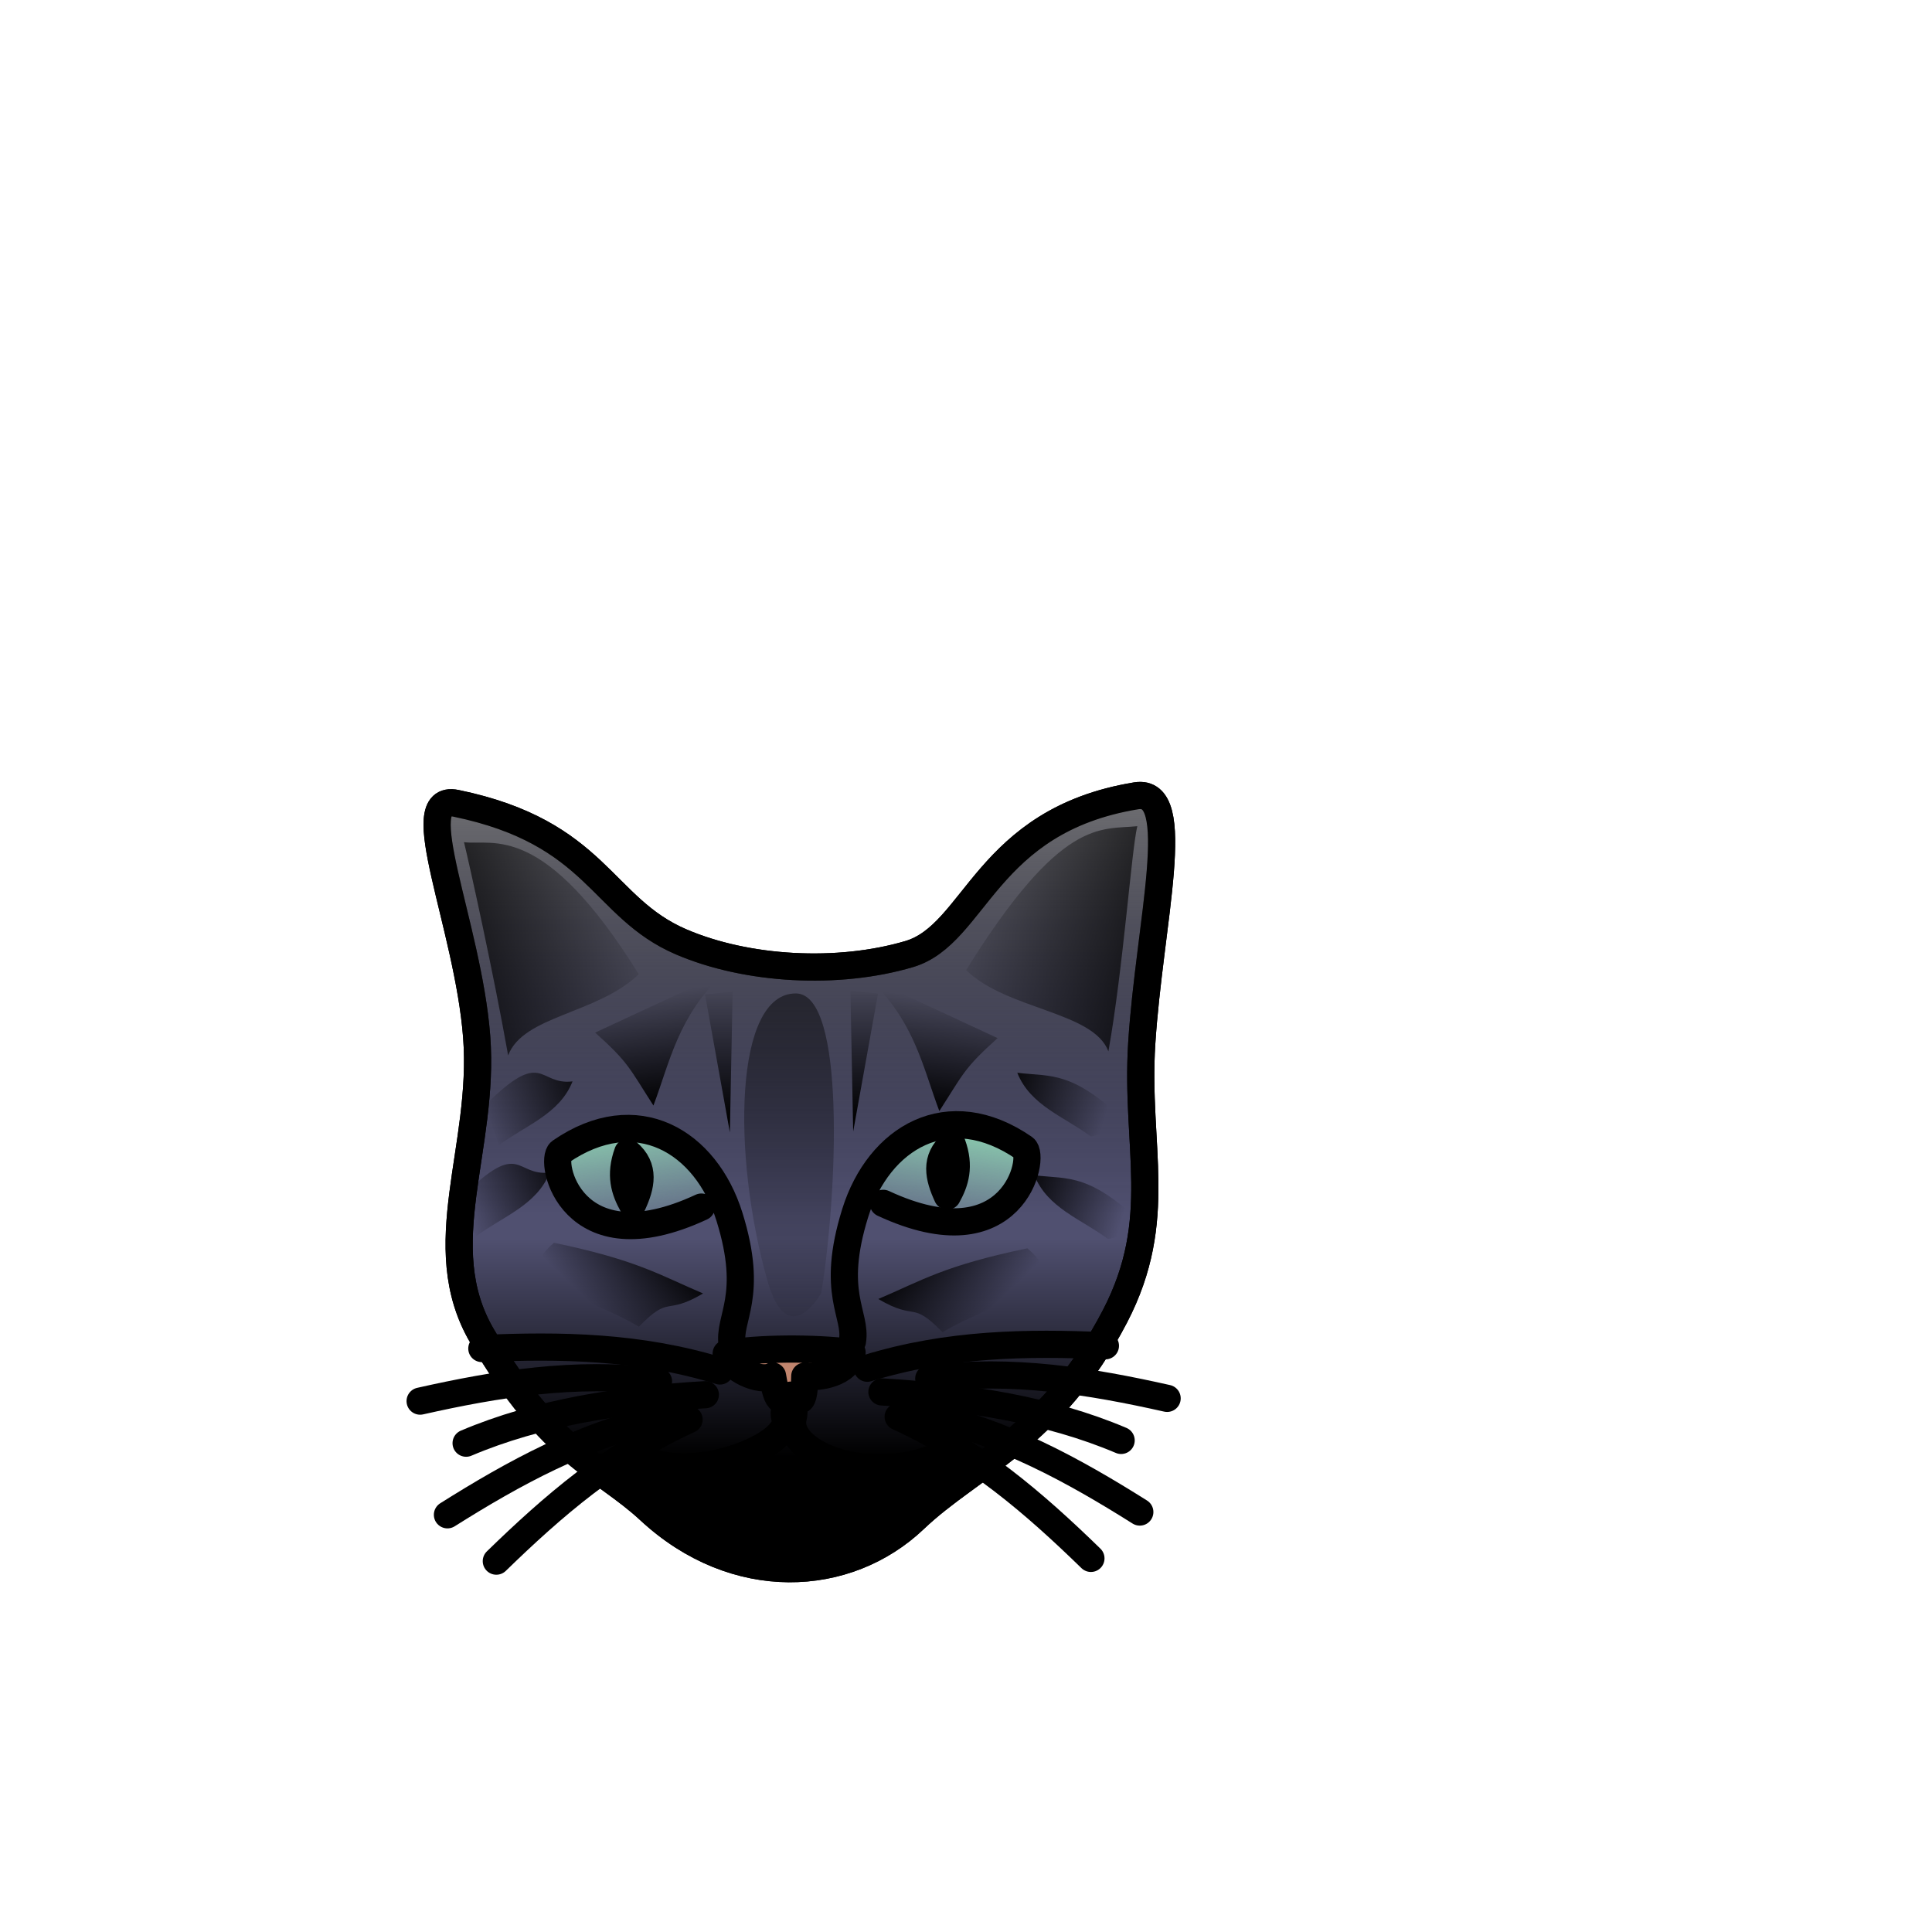
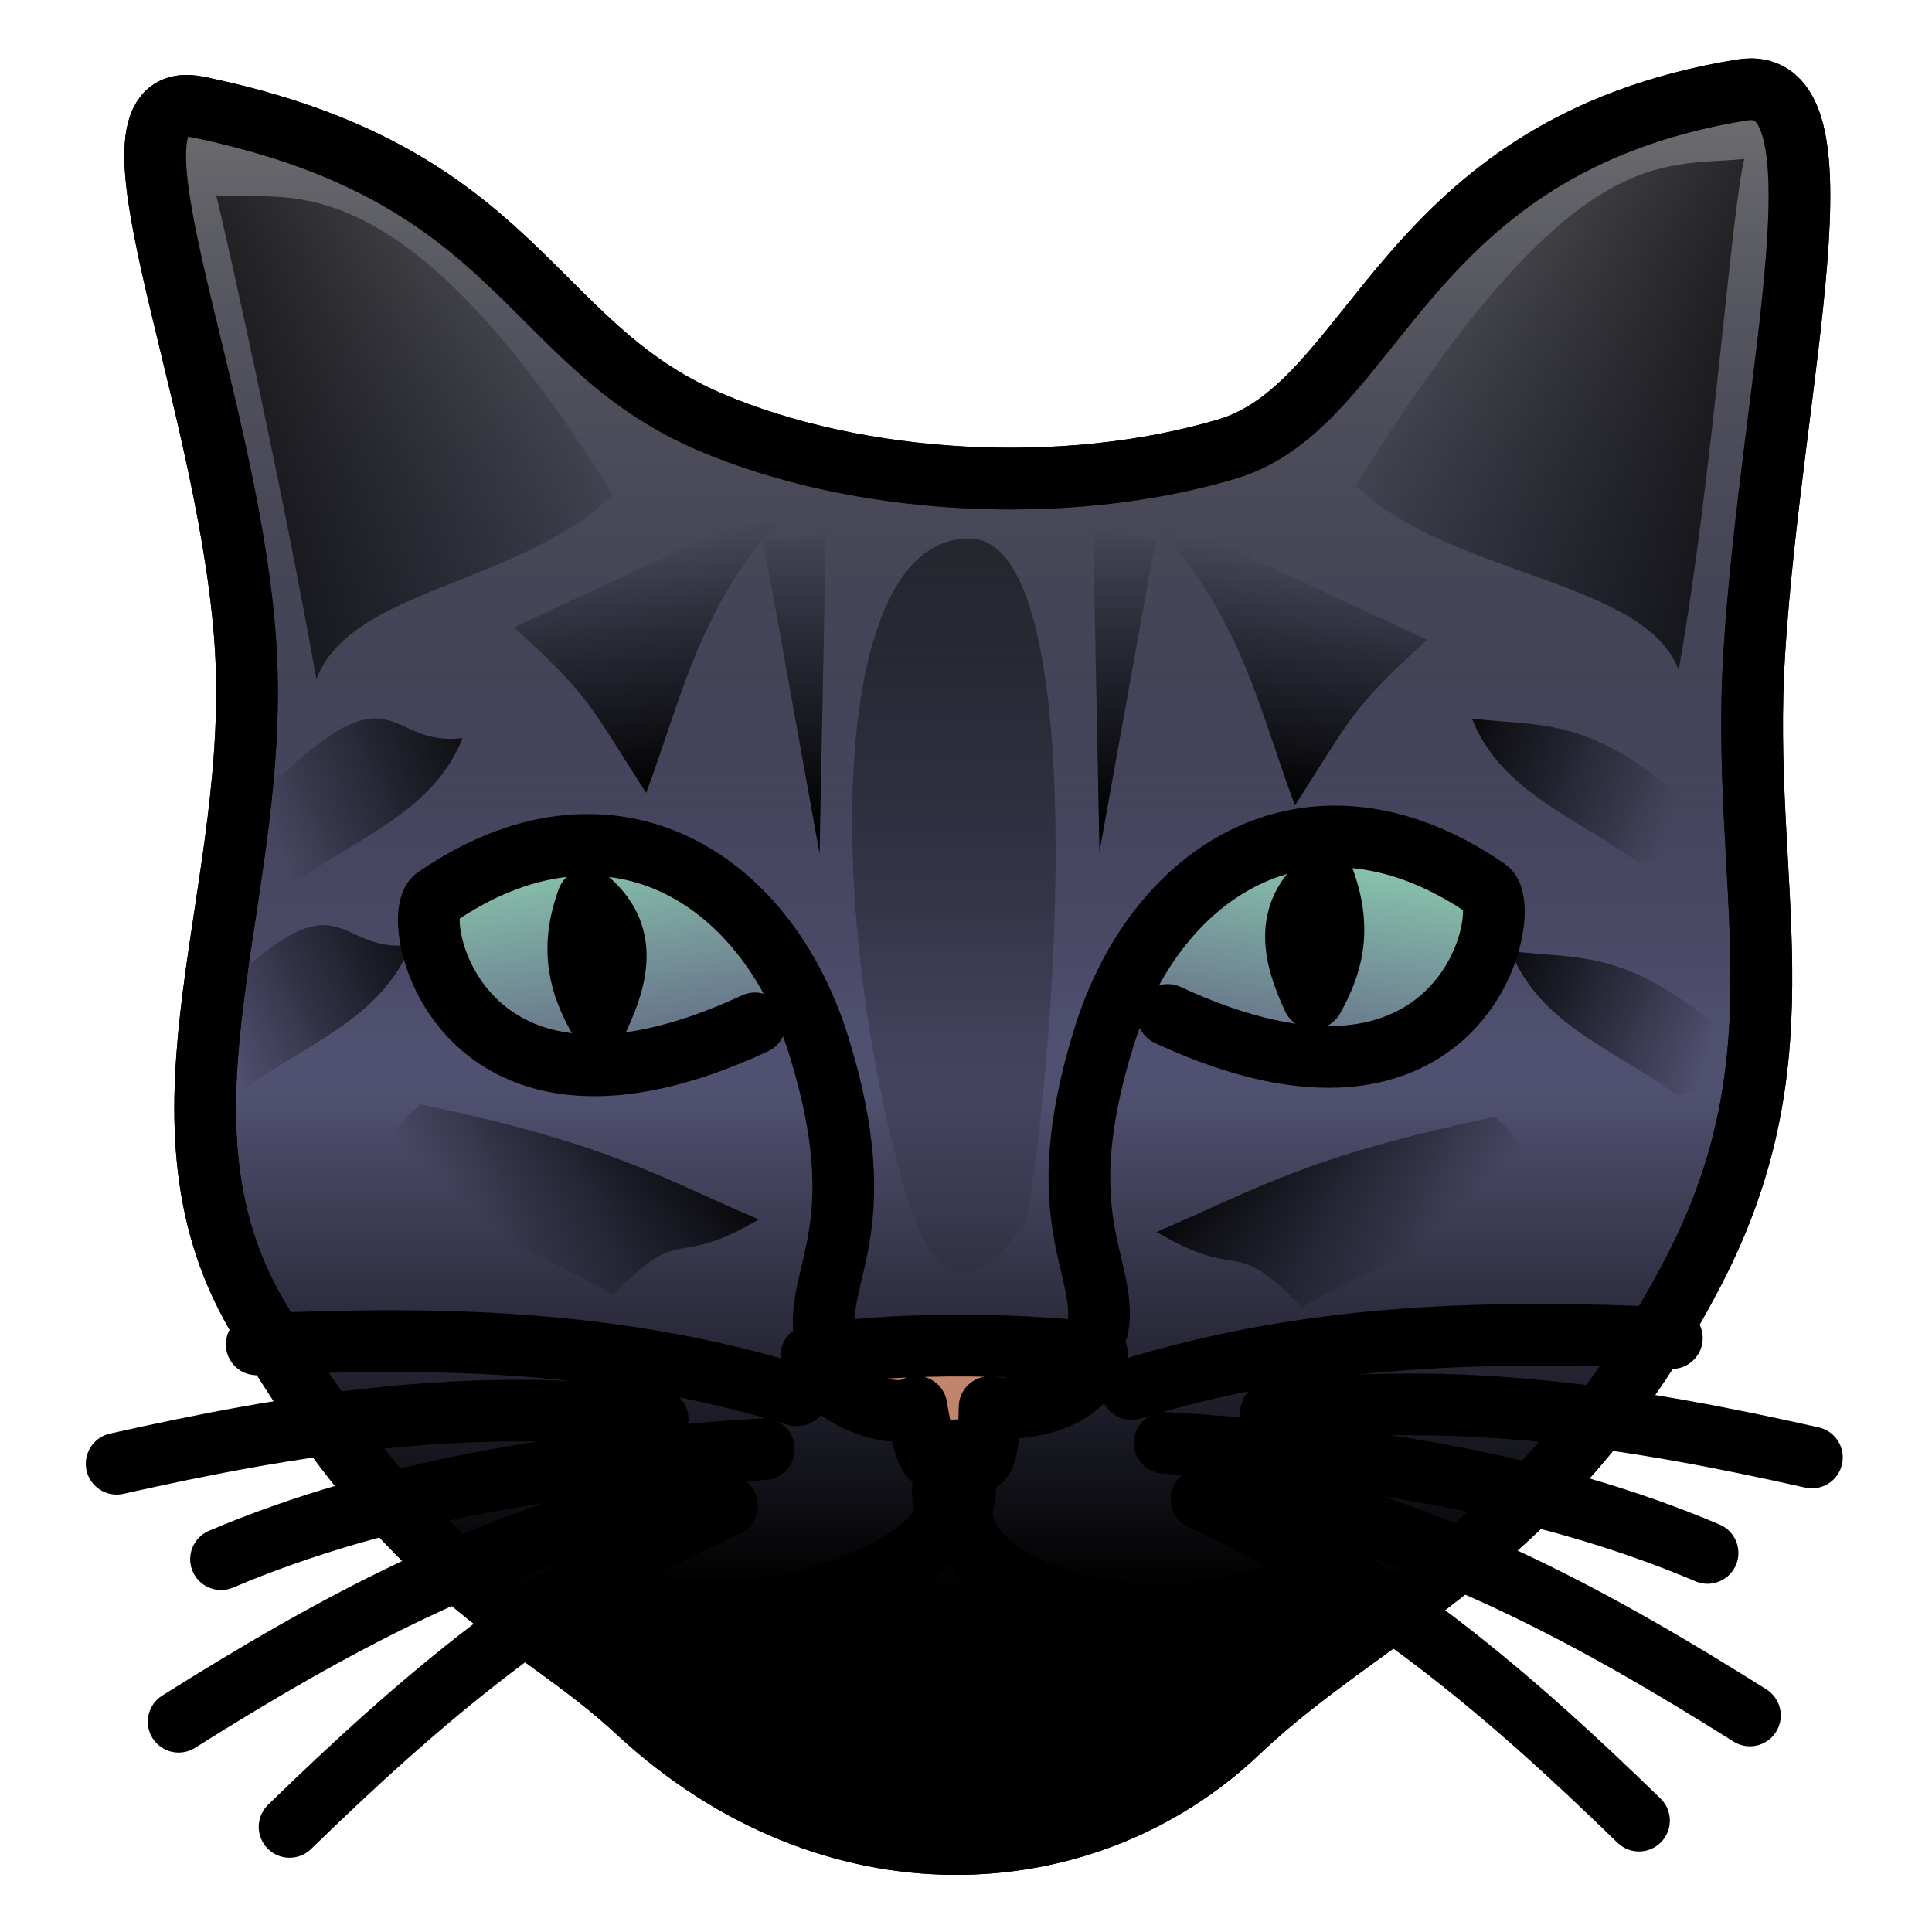
- <svg xmlns="http://www.w3.org/2000/svg" xmlns:xlink="http://www.w3.org/1999/xlink" overflow="hidden" viewBox="-19 -111 1137 1137" id="svg36220" version="1.0">
+ <svg xmlns="http://www.w3.org/2000/svg" xmlns:xlink="http://www.w3.org/1999/xlink" overflow="hidden" viewBox="198 334 501 501" id="svg36220" version="1.0">
  <defs id="defs36222">
    <linearGradient id="linearGradient3284">
      <stop style="stop-color:#808080;stop-opacity:1;" offset="0" id="stop3286" />
      <stop style="stop-color:#000000;stop-opacity:0;" offset="1" id="stop3288" />
    </linearGradient>
    <linearGradient id="linearGradient3268">
      <stop style="stop-color:#8accae;stop-opacity:1;" offset="0" id="stop3270" />
      <stop style="stop-color:#9fc1cd;stop-opacity:0;" offset="1" id="stop3272" />
    </linearGradient>
    <linearGradient id="linearGradient2305">
      <stop style="stop-color:#000000;stop-opacity:1;" offset="0" id="stop2307" />
      <stop style="stop-color:#000000;stop-opacity:0;" offset="1" id="stop2309" />
    </linearGradient>
    <linearGradient id="linearGradient2507">
      <stop style="stop-color:#000000;stop-opacity:1;" offset="0" id="stop2509" />
      <stop style="stop-color:#505070;stop-opacity:1;" offset="1" id="stop2511" />
    </linearGradient>
    <linearGradient xlink:href="#linearGradient2305" id="linearGradient2311" x1="2394.735" y1="-485" x2="2394.735" y2="-938.333" gradientUnits="userSpaceOnUse" gradientTransform="matrix(0.172296,0,0,0.172296,-8.565428,632.0951)" />
    <linearGradient xlink:href="#linearGradient2305" id="linearGradient2313" x1="2087.14" y1="-485" x2="2033.252" y2="-862.516" gradientUnits="userSpaceOnUse" gradientTransform="matrix(0.172296,0,0,0.172296,9.474464,623.1773)" />
    <linearGradient xlink:href="#linearGradient2305" id="linearGradient2317" gradientUnits="userSpaceOnUse" gradientTransform="matrix(1.681728e-2,-0.171473,0.171473,1.681728e-2,339.9256,1003.6)" x1="2470.081" y1="-364.988" x2="2309.711" y2="-733.761" />
    <linearGradient xlink:href="#linearGradient2305" id="linearGradient2323" gradientUnits="userSpaceOnUse" x1="2234.743" y1="-614.407" x2="1987.283" y2="-832.365" gradientTransform="matrix(6.907793e-3,-0.172157,0.172157,6.907793e-3,463.981,1009.366)" />
    <linearGradient xlink:href="#linearGradient2305" id="linearGradient2333" gradientUnits="userSpaceOnUse" x1="2087.14" y1="-485" x2="2033.252" y2="-862.516" gradientTransform="matrix(-0.172296,0,0,0.172296,889.8839,626.4261)" />
    <linearGradient xlink:href="#linearGradient2305" id="linearGradient2335" gradientUnits="userSpaceOnUse" gradientTransform="matrix(-0.172296,0,0,0.172296,902.2034,631.5868)" x1="2394.735" y1="-485" x2="2394.735" y2="-938.333" />
    <linearGradient xlink:href="#linearGradient2305" id="linearGradient2337" gradientUnits="userSpaceOnUse" gradientTransform="matrix(-1.681728e-2,-0.171473,-0.171473,1.681728e-2,554.3554,1005.224)" x1="2437.968" y1="-388.633" x2="2293.654" y2="-745.584" />
    <linearGradient xlink:href="#linearGradient2305" id="linearGradient2339" gradientUnits="userSpaceOnUse" gradientTransform="matrix(-6.907793e-3,-0.172157,-0.172157,6.907793e-3,428.6757,1012.614)" x1="2234.743" y1="-614.407" x2="1987.283" y2="-832.365" />
    <linearGradient xlink:href="#linearGradient2305" id="linearGradient2363" gradientUnits="userSpaceOnUse" x1="1647.14" y1="-382.909" x2="2633.252" y2="-582.909" gradientTransform="matrix(0.155805,0,0,0.155805,-41.94562,535.8173)" />
    <linearGradient xlink:href="#linearGradient2305" id="linearGradient2367" gradientUnits="userSpaceOnUse" gradientTransform="matrix(-0.155805,0,0,0.155805,948.4112,533.4479)" x1="1647.14" y1="-382.909" x2="2633.252" y2="-582.909" />
    <linearGradient xlink:href="#linearGradient2305" id="linearGradient3256" gradientUnits="userSpaceOnUse" gradientTransform="matrix(0.170105,-2.738572e-2,-2.738572e-2,-0.170105,25.9725,498.9411)" x1="2653.51" y1="1167.897" x2="2228.905" y2="-1469.516" />
    <linearGradient xlink:href="#linearGradient2305" id="linearGradient3260" gradientUnits="userSpaceOnUse" gradientTransform="matrix(-1.681728e-2,-0.171473,-0.171473,1.681728e-2,544.3032,944.911)" x1="2437.968" y1="-388.633" x2="2293.654" y2="-745.584" />
    <linearGradient xlink:href="#linearGradient2305" id="linearGradient3264" gradientUnits="userSpaceOnUse" gradientTransform="matrix(1.681728e-2,-0.171473,0.171473,1.681728e-2,353.3285,949.9882)" x1="2470.081" y1="-364.988" x2="2309.711" y2="-733.761" />
    <linearGradient xlink:href="#linearGradient3268" id="linearGradient3274" x1="337.506" y1="472.642" x2="352.788" y2="578.182" gradientUnits="userSpaceOnUse" gradientTransform="matrix(0.710798,0,0,0.710798,115.3628,215.2881)" />
    <linearGradient xlink:href="#linearGradient3268" id="linearGradient3278" gradientUnits="userSpaceOnUse" x1="337.506" y1="472.642" x2="352.788" y2="578.182" gradientTransform="matrix(-0.710798,0,0,0.710798,778.7826,216.4727)" />
    <linearGradient xlink:href="#linearGradient3284" id="linearGradient3290" x1="466.629" y1="160.42" x2="466.629" y2="546.33" gradientUnits="userSpaceOnUse" gradientTransform="matrix(0.710798,0,0,0.710798,115.3628,215.2882)" />
    <linearGradient xlink:href="#linearGradient2507" id="linearGradient3296" gradientUnits="userSpaceOnUse" x1="472.81" y1="747.087" x2="472.81" y2="566.33" gradientTransform="matrix(0.710798,0,0,0.710798,115.3628,215.2882)" />
  </defs>
  <g id="layer1">
    <path style="fill:url(#linearGradient3296);fill-opacity:1;fill-rule:evenodd;stroke:#000000;stroke-width:16;stroke-linecap:round;stroke-linejoin:round;stroke-miterlimit:4;stroke-dasharray:none;stroke-opacity:1" d="M 381.839,443.295 C 334.689,423.05 332.714,378.975 249.319,361.756 C 220.502,355.806 256.459,433.346 261.517,499.004 C 266.576,564.672 233.771,622.138 264.554,674.994 C 305.461,745.237 335.546,752.11 363.238,777.808 C 413.675,824.612 479.427,820.922 519.227,783.007 C 552.897,750.93 600.201,734.895 637.215,663.592 C 666.831,606.54 649.094,563.765 652.925,503.05 C 657.393,432.225 678.672,352.585 649.601,357.353 C 560.689,371.934 555.369,438.863 516.044,450.49 C 474.145,462.876 420.604,459.941 381.839,443.295 z " id="path3294" />
    <path id="path3280" d="M 381.839,443.295 C 334.689,423.05 332.714,378.975 249.319,361.756 C 220.502,355.806 256.459,433.346 261.517,499.004 C 266.576,564.672 233.771,622.138 264.554,674.994 C 305.461,745.237 335.546,752.11 363.238,777.808 C 413.675,824.612 479.427,820.922 519.227,783.007 C 552.897,750.93 600.201,734.895 637.215,663.592 C 666.831,606.54 649.094,563.765 652.925,503.05 C 657.393,432.225 678.672,352.585 649.601,357.353 C 560.689,371.934 555.369,438.863 516.044,450.49 C 474.145,462.876 420.604,459.941 381.839,443.295 z " style="fill:url(#linearGradient3290);fill-opacity:1;fill-rule:evenodd;stroke:#000000;stroke-width:16;stroke-linecap:round;stroke-linejoin:round;stroke-miterlimit:4;stroke-dasharray:none;stroke-opacity:1" />
    <path style="fill:url(#linearGradient3278);fill-opacity:1;fill-rule:evenodd;stroke:none;stroke-width:16;stroke-linecap:round;stroke-linejoin:round;stroke-miterlimit:4;stroke-dasharray:none;stroke-opacity:1" d="M 492.482,596.471 C 506.287,552.147 544.628,538.728 583.223,567.965 C 592.841,575.25 569.858,636.785 492.482,596.471 z " id="path3276" />
    <path id="path3266" d="M 401.663,595.287 C 387.858,550.962 349.518,537.543 310.922,566.78 C 301.305,574.066 324.287,635.6 401.663,595.287 z " style="fill:url(#linearGradient3274);fill-opacity:1;fill-rule:evenodd;stroke:none;stroke-width:16;stroke-linecap:round;stroke-linejoin:round;stroke-miterlimit:4;stroke-dasharray:none;stroke-opacity:1" />
    <path id="path2267" d="M 408.369,685.567 C 410.405,694.581 428.37,702.883 435.656,698.792 C 439.137,720.59 442.674,710.634 446.217,710.072 C 449.355,709.574 454.23,722.044 454.62,698.887 C 462.574,700.183 480.616,697.2 481.871,685.491 L 482.445,684.917 C 459.321,682.017 426.899,682.341 408.369,685.567 z " style="fill:#c1856e;fill-opacity:1;fill-rule:evenodd;stroke:#000000;stroke-width:16;stroke-linecap:round;stroke-linejoin:round;stroke-miterlimit:4;stroke-dasharray:none;stroke-opacity:1" />
    <path style="fill:none;fill-opacity:0.75;fill-rule:evenodd;stroke:#000000;stroke-width:16;stroke-linecap:round;stroke-linejoin:round;stroke-miterlimit:4;stroke-dasharray:none;stroke-opacity:1" d="M 404.706,695.829 C 357.065,681.205 310.698,680.584 264.572,682.62" id="path2281" />
    <path id="path2283" d="M 368.523,701.943 C 319.054,695.92 273.299,703.459 228.249,713.571" style="fill:none;fill-opacity:0.75;fill-rule:evenodd;stroke:#000000;stroke-width:16;stroke-linecap:round;stroke-linejoin:round;stroke-miterlimit:4;stroke-dasharray:none;stroke-opacity:1" />
    <path style="fill:none;fill-opacity:0.75;fill-rule:evenodd;stroke:#000000;stroke-width:16;stroke-linecap:round;stroke-linejoin:round;stroke-miterlimit:4;stroke-dasharray:none;stroke-opacity:1" d="M 396.088,709.79 C 346.342,712.758 297.815,720.277 255.316,738.323" id="path2285" />
    <path id="path2289" d="M 529.648,747.376 C 487.087,762.806 443.237,742.681 447.757,723.596 C 450.635,711.444 440.221,714.758 442.912,723.588 C 447.642,739.106 389.121,762.956 358.605,747.01" style="fill:none;fill-opacity:0.75;fill-rule:evenodd;stroke:#000000;stroke-width:16;stroke-linecap:round;stroke-linejoin:round;stroke-miterlimit:4;stroke-dasharray:none;stroke-opacity:1" />
    <path style="fill:none;fill-opacity:0.75;fill-rule:evenodd;stroke:#000000;stroke-width:16;stroke-linecap:round;stroke-linejoin:round;stroke-miterlimit:4;stroke-dasharray:none;stroke-opacity:1" d="M 411.902,680.502 C 409.246,664.573 425.05,652.463 410.294,605.086 C 396.489,560.761 355.612,535.993 310.922,566.78 C 303.707,571.751 316.932,635.164 393.768,599.373" id="path2291" />
    <path style="fill:#000000;fill-opacity:1;fill-rule:evenodd;stroke:#000000;stroke-width:16;stroke-linecap:round;stroke-linejoin:round;stroke-miterlimit:4;stroke-dasharray:none;stroke-opacity:1" d="M 350.426,567.245 C 360.86,576.11 358.385,586.827 353.22,597.929 C 348.609,589.649 345.587,580.528 350.426,567.245 z " id="path2293" />
    <path style="fill:url(#linearGradient2313);fill-opacity:1;fill-rule:evenodd;stroke:none;stroke-width:16;stroke-linecap:round;stroke-linejoin:round;stroke-miterlimit:4;stroke-dasharray:none;stroke-opacity:1" d="M 331.256,496.686 C 351.132,514.524 351.29,517.49 365.552,539.614 C 375.388,513.578 379.806,487.542 406.903,461.506 L 331.256,496.686 z " id="path2299" />
    <path style="fill:url(#linearGradient2311);fill-opacity:1;fill-rule:evenodd;stroke:none;stroke-width:16;stroke-linecap:round;stroke-linejoin:round;stroke-miterlimit:4;stroke-dasharray:none;stroke-opacity:1" d="M 395.915,474.214 L 410.535,555.435 L 412.159,472.59 L 395.915,474.214 z " id="path2303" />
    <path id="path2315" d="M 261.265,616.505 C 276.661,604.981 296.929,598.329 304.539,579.019 C 284.029,581.552 287.673,558.682 252.948,593.173 L 261.265,616.505 z " style="fill:url(#linearGradient2317);fill-opacity:1;fill-rule:evenodd;stroke:none;stroke-width:16;stroke-linecap:round;stroke-linejoin:round;stroke-miterlimit:4;stroke-dasharray:none;stroke-opacity:1" />
    <path id="path2321" d="M 356.991,669.776 C 375.611,650.631 372.083,663.588 394.761,650.224 C 369.141,639.352 356.298,630.645 307.004,620.394 C 278.725,644.255 323.606,650.026 356.991,669.776 z " style="fill:url(#linearGradient2323);fill-opacity:1;fill-rule:evenodd;stroke:none;stroke-width:16;stroke-linecap:round;stroke-linejoin:round;stroke-miterlimit:4;stroke-dasharray:none;stroke-opacity:1" />
    <path id="path2325" d="M 568.102,499.935 C 548.227,517.772 548.068,520.739 533.806,542.863 C 523.97,516.827 519.553,490.791 492.455,464.755 L 568.102,499.935 z " style="fill:url(#linearGradient2333);fill-opacity:1;fill-rule:evenodd;stroke:none;stroke-width:16;stroke-linecap:round;stroke-linejoin:round;stroke-miterlimit:4;stroke-dasharray:none;stroke-opacity:1" />
    <path id="path2327" d="M 497.723,473.706 L 483.104,554.927 L 481.479,472.081 L 497.723,473.706 z " style="fill:url(#linearGradient2335);fill-opacity:1;fill-rule:evenodd;stroke:none;stroke-width:16;stroke-linecap:round;stroke-linejoin:round;stroke-miterlimit:4;stroke-dasharray:none;stroke-opacity:1" />
    <path style="fill:url(#linearGradient2337);fill-opacity:1;fill-rule:evenodd;stroke:none;stroke-width:16;stroke-linecap:round;stroke-linejoin:round;stroke-miterlimit:4;stroke-dasharray:none;stroke-opacity:1" d="M 633.016,618.129 C 617.62,606.606 597.352,599.954 589.742,580.643 C 610.252,583.177 622.69,578.685 657.414,613.175 L 633.016,618.129 z " id="path2329" />
    <path style="fill:url(#linearGradient2339);fill-opacity:1;fill-rule:evenodd;stroke:none;stroke-width:16;stroke-linecap:round;stroke-linejoin:round;stroke-miterlimit:4;stroke-dasharray:none;stroke-opacity:1" d="M 535.666,673.025 C 517.046,653.88 520.574,666.836 497.896,653.473 C 523.516,642.6 536.358,633.894 585.653,623.643 C 613.932,647.504 569.051,653.275 535.666,673.025 z " id="path2331" />
    <path style="fill:none;fill-opacity:0.75;fill-rule:evenodd;stroke:#000000;stroke-width:16;stroke-linecap:round;stroke-linejoin:round;stroke-miterlimit:4;stroke-dasharray:none;stroke-opacity:1" d="M 386.531,724.412 C 341.226,745.173 306.186,775.546 273.093,807.742" id="path2341" />
    <path style="fill:none;fill-opacity:0.75;fill-rule:evenodd;stroke:#000000;stroke-width:16;stroke-linecap:round;stroke-linejoin:round;stroke-miterlimit:4;stroke-dasharray:none;stroke-opacity:1" d="M 372.655,722.641 C 324.016,733.492 283.41,755.886 244.327,780.468" id="path2343" />
    <path id="path2345" d="M 491.405,694.205 C 539.046,679.58 585.413,678.96 631.54,680.995" style="fill:none;fill-opacity:0.75;fill-rule:evenodd;stroke:#000000;stroke-width:16;stroke-linecap:round;stroke-linejoin:round;stroke-miterlimit:4;stroke-dasharray:none;stroke-opacity:1" />
    <path style="fill:none;fill-opacity:0.75;fill-rule:evenodd;stroke:#000000;stroke-width:16;stroke-linecap:round;stroke-linejoin:round;stroke-miterlimit:4;stroke-dasharray:none;stroke-opacity:1" d="M 527.588,700.318 C 577.057,694.295 622.812,701.835 667.862,711.946" id="path2347" />
    <path id="path2349" d="M 500.023,708.165 C 549.769,711.133 598.296,718.653 640.795,736.698" style="fill:none;fill-opacity:0.75;fill-rule:evenodd;stroke:#000000;stroke-width:16;stroke-linecap:round;stroke-linejoin:round;stroke-miterlimit:4;stroke-dasharray:none;stroke-opacity:1" />
    <path id="path2351" d="M 509.58,722.788 C 554.885,743.549 589.925,773.922 623.018,806.118" style="fill:none;fill-opacity:0.75;fill-rule:evenodd;stroke:#000000;stroke-width:16;stroke-linecap:round;stroke-linejoin:round;stroke-miterlimit:4;stroke-dasharray:none;stroke-opacity:1" />
    <path id="path2353" d="M 523.456,721.016 C 572.095,731.868 612.701,754.261 651.784,778.843" style="fill:none;fill-opacity:0.75;fill-rule:evenodd;stroke:#000000;stroke-width:16;stroke-linecap:round;stroke-linejoin:round;stroke-miterlimit:4;stroke-dasharray:none;stroke-opacity:1" />
    <path id="path2361" d="M 254.067,384.624 C 257.499,398.677 271.308,461.02 280.05,510.11 C 288.945,486.566 332.41,485.873 356.913,462.329 C 300.703,371.886 270.913,386.874 254.067,384.624 z " style="fill:url(#linearGradient2363);fill-opacity:1;fill-rule:evenodd;stroke:none;stroke-width:16;stroke-linecap:round;stroke-linejoin:round;stroke-miterlimit:4;stroke-dasharray:none;stroke-opacity:1" />
    <path style="fill:url(#linearGradient2367);fill-opacity:1;fill-rule:evenodd;stroke:none;stroke-width:16;stroke-linecap:round;stroke-linejoin:round;stroke-miterlimit:4;stroke-dasharray:none;stroke-opacity:1" d="M 650.316,375.219 C 646.885,389.272 642.049,458.65 633.307,507.74 C 624.412,484.196 574.055,483.504 549.551,459.96 C 605.761,369.516 628.732,377.469 650.316,375.219 z " id="path2365" />
    <path id="path3250" d="M 482.684,678.319 C 485.339,662.39 469.535,650.28 484.292,602.903 C 498.097,558.578 538.973,533.81 583.663,564.598 C 590.879,569.569 577.654,632.981 500.818,597.19" style="fill:none;fill-opacity:0.75;fill-rule:evenodd;stroke:#000000;stroke-width:16;stroke-linecap:round;stroke-linejoin:round;stroke-miterlimit:4;stroke-dasharray:none;stroke-opacity:1" />
    <path id="path3252" d="M 541.317,562.219 C 530.883,571.084 533.357,581.801 538.523,592.903 C 543.134,584.623 546.156,575.502 541.317,562.219 z " style="fill:#000000;fill-opacity:1;fill-rule:evenodd;stroke:#000000;stroke-width:16;stroke-linecap:round;stroke-linejoin:round;stroke-miterlimit:4;stroke-dasharray:none;stroke-opacity:1" />
    <path style="fill:url(#linearGradient3256);fill-opacity:1;fill-rule:evenodd;stroke:none;stroke-width:16;stroke-linecap:round;stroke-linejoin:round;stroke-miterlimit:4;stroke-dasharray:none;stroke-opacity:1" d="M 432.635,642.65 C 411.651,568.753 413.053,473.123 449.56,473.657 C 478.843,474.1 473.873,591.195 464.332,649.964 C 464.332,649.964 444.697,685.124 432.635,642.65 z " id="path3254" />
    <path id="path3258" d="M 622.964,557.816 C 607.568,546.292 587.3,539.64 579.69,520.33 C 600.2,522.863 612.637,518.372 647.362,552.862 L 622.964,557.816 z " style="fill:url(#linearGradient3260);fill-opacity:1;fill-rule:evenodd;stroke:none;stroke-width:16;stroke-linecap:round;stroke-linejoin:round;stroke-miterlimit:4;stroke-dasharray:none;stroke-opacity:1" />
    <path style="fill:url(#linearGradient3264);fill-opacity:1;fill-rule:evenodd;stroke:none;stroke-width:16;stroke-linecap:round;stroke-linejoin:round;stroke-miterlimit:4;stroke-dasharray:none;stroke-opacity:1" d="M 274.668,562.893 C 290.064,551.369 310.332,544.717 317.942,525.407 C 297.432,527.94 301.075,505.07 266.351,539.561 L 274.668,562.893 z " id="path3262" />
  </g>
</svg>
